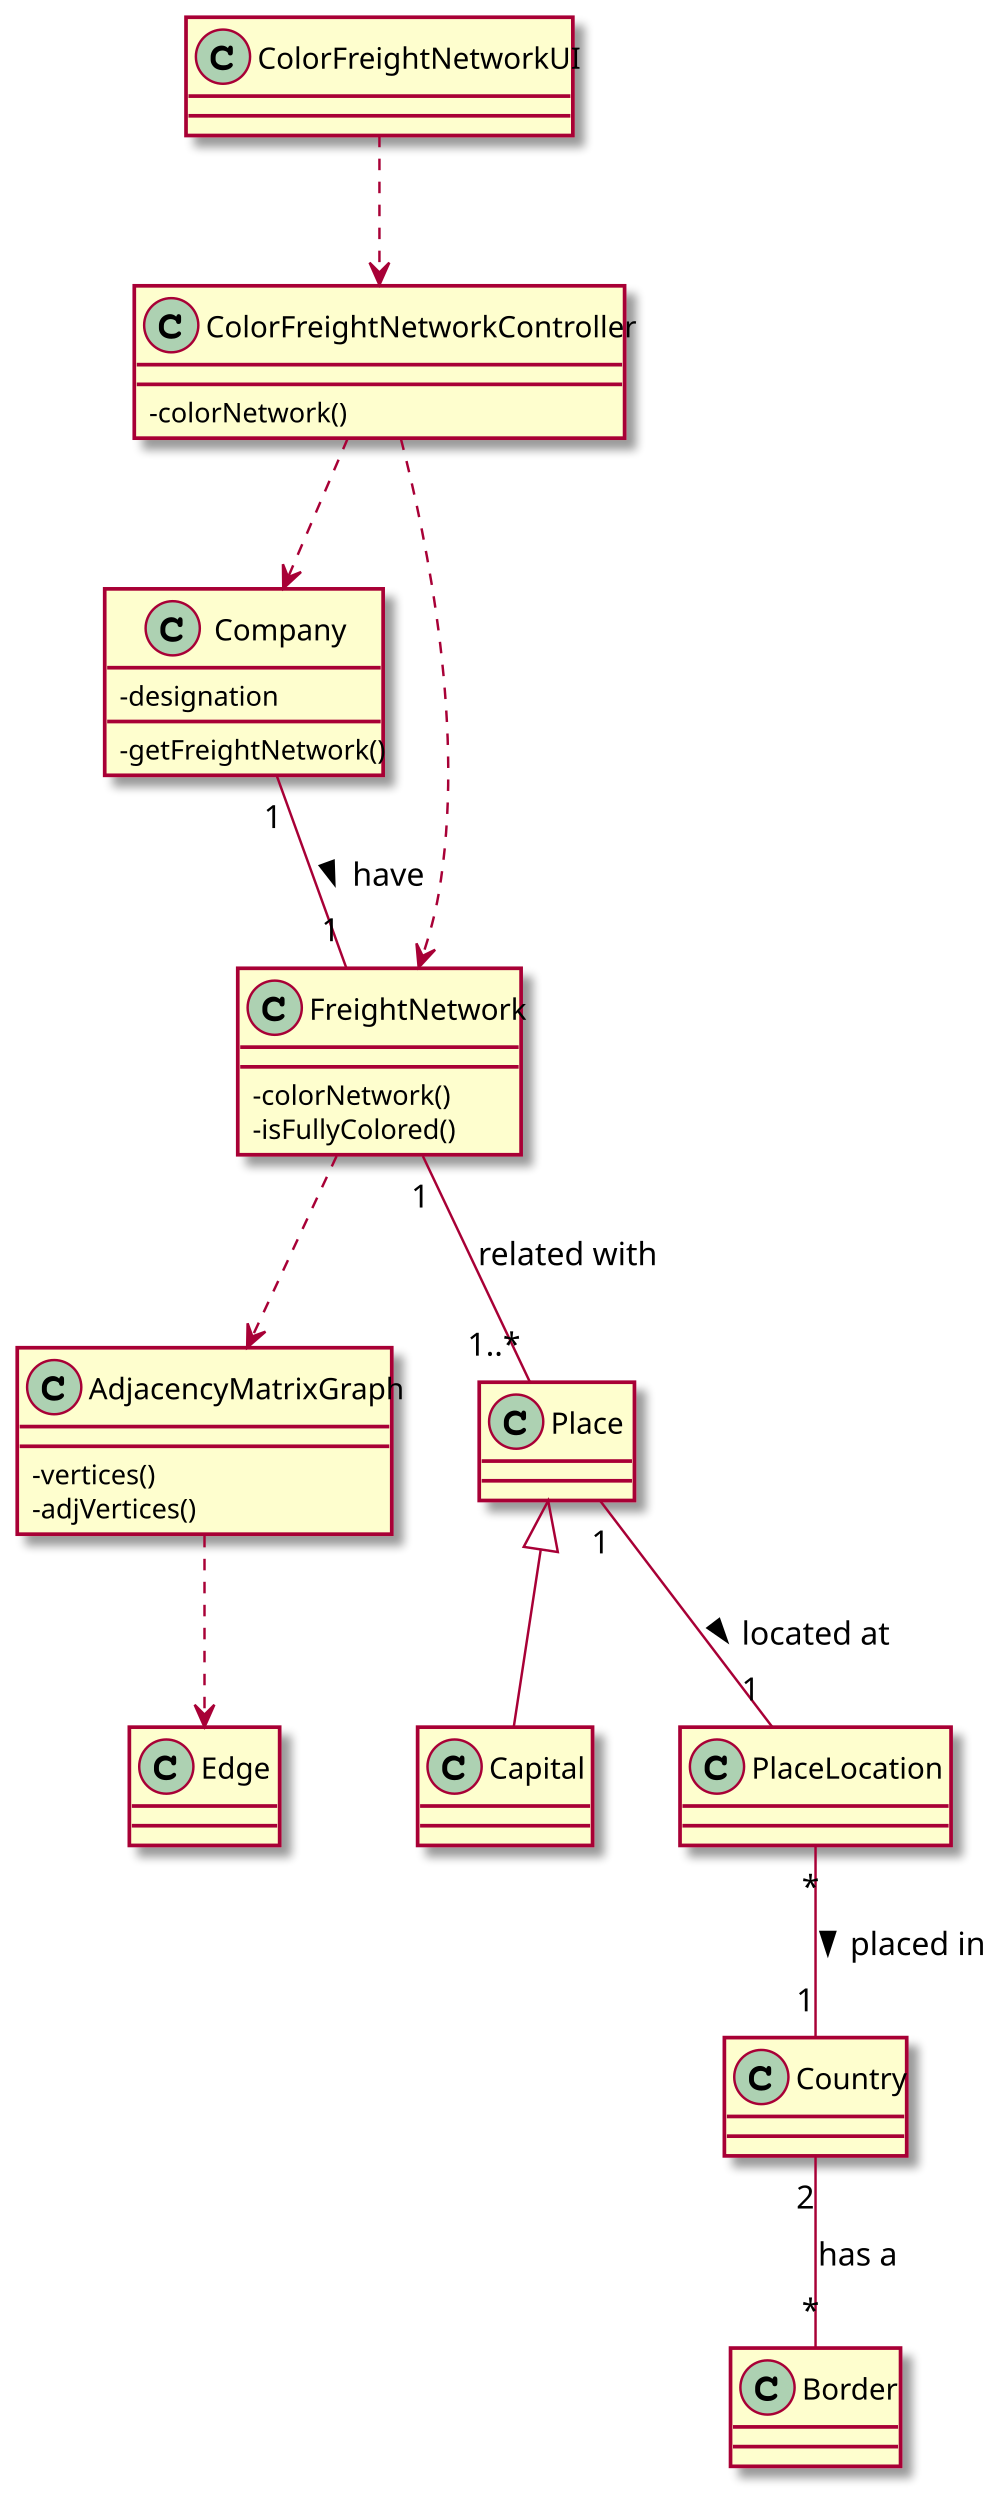
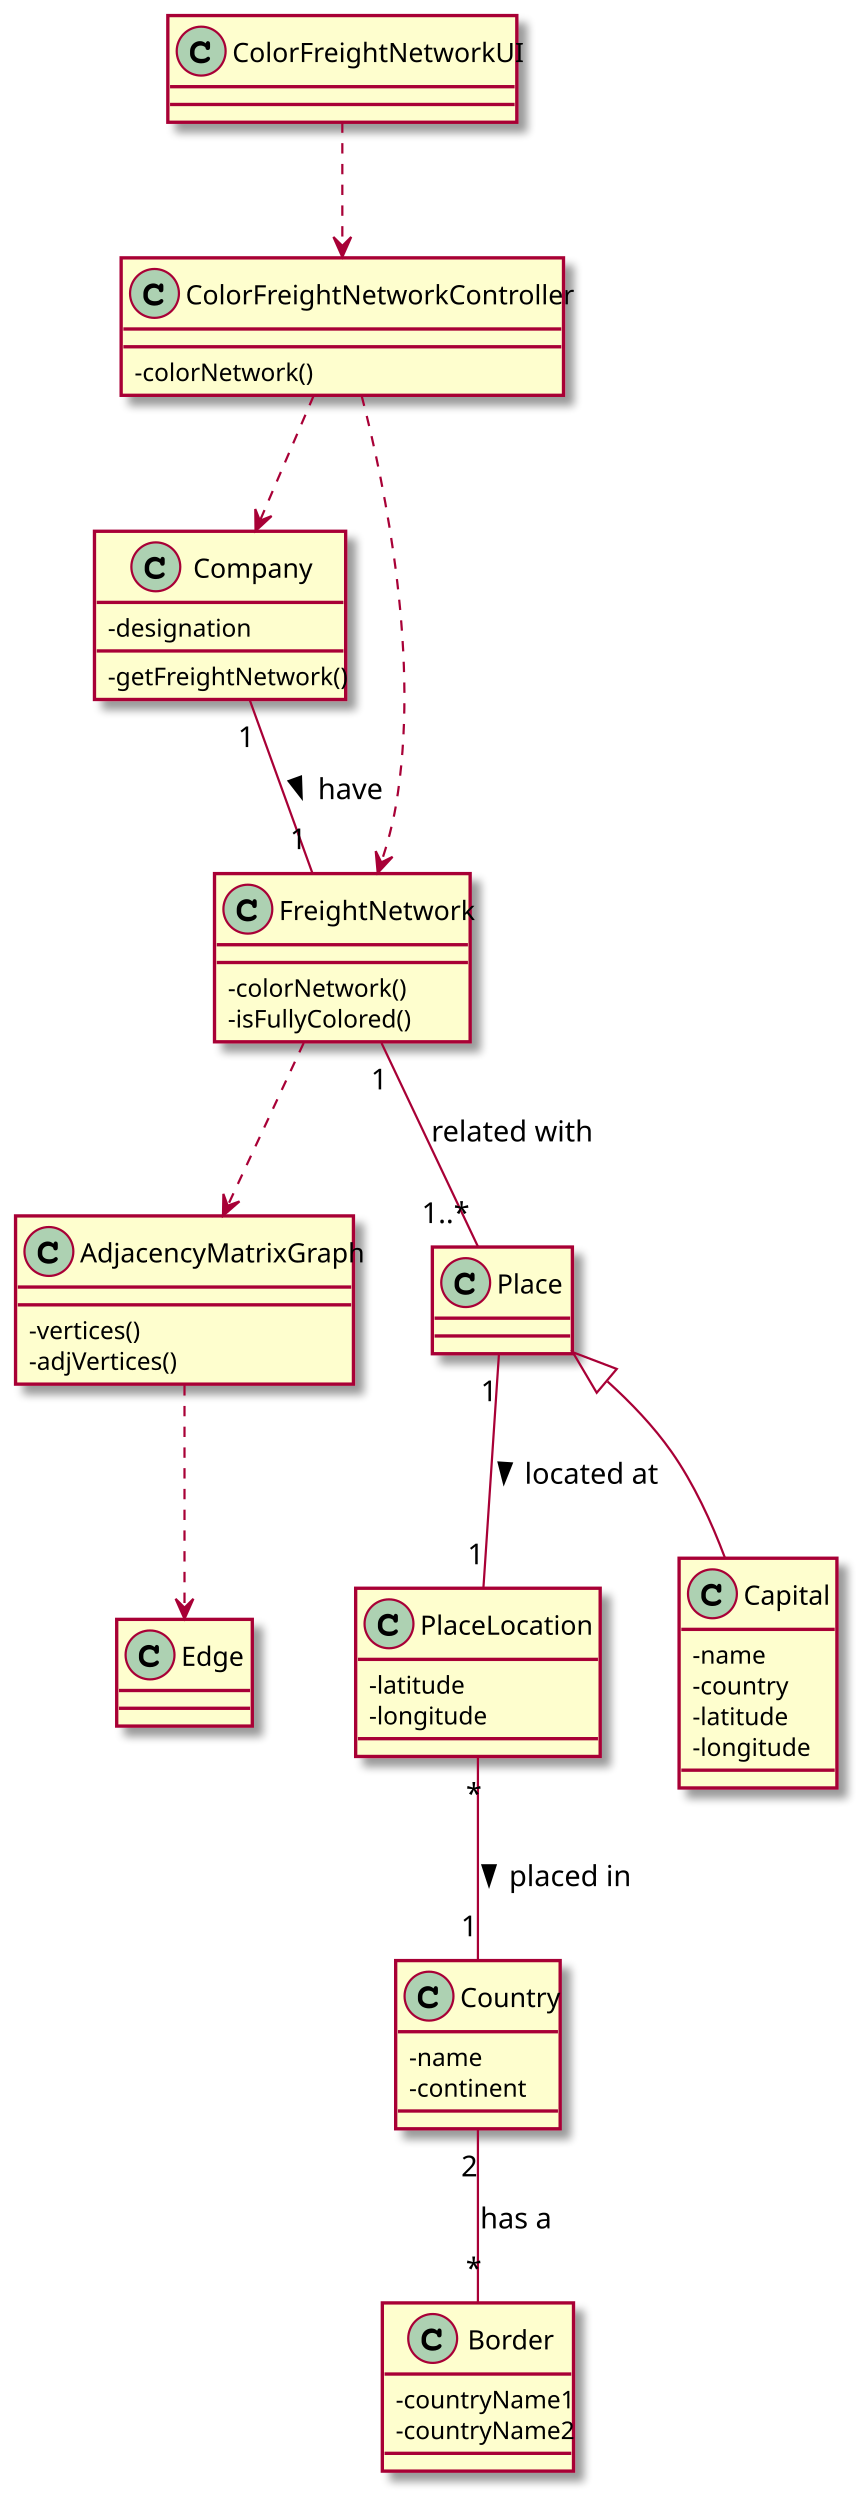
- <svg xmlns="http://www.w3.org/2000/svg" contentScriptType="application/ecmascript" contentStyleType="text/css" height="1522.5px" preserveAspectRatio="none" style="width:607px;height:1522px;" version="1.1" viewBox="0 0 607 1522" width="607.5px" zoomAndPan="magnify">
+ <svg xmlns="http://www.w3.org/2000/svg" contentScriptType="application/ecmascript" contentStyleType="text/css" height="1687.5px" preserveAspectRatio="none" style="width:585px;height:1687px;" version="1.1" viewBox="0 0 585 1687" width="585px" zoomAndPan="magnify">
  <defs>
-     <filter height="300%" id="f12k3vauc538dp" width="300%" x="-1" y="-1">
+     <filter height="300%" id="frqfeyhkx83fz" width="300%" x="-1" y="-1">
      <feGaussianBlur result="blurOut" stdDeviation="3.0" />
      <feColorMatrix in="blurOut" result="blurOut2" type="matrix" values="0 0 0 0 0 0 0 0 0 0 0 0 0 0 0 0 0 0 .4 0" />
      <feOffset dx="6.0" dy="6.0" in="blurOut2" result="blurOut3" />
      <feBlend in="SourceGraphic" in2="blurOut3" mode="normal" />
    </filter>
  </defs>
  <g>
-     <rect codeLine="7" fill="#FEFECE" filter="url(#f12k3vauc538dp)" height="72" id="ColorFreightNetworkUI" style="stroke:#A80036;stroke-width:2.25;" width="235.5" x="113.25" y="10.5" />
+     <rect codeLine="7" fill="#FEFECE" filter="url(#frqfeyhkx83fz)" height="72" id="ColorFreightNetworkUI" style="stroke:#A80036;stroke-width:2.25;" width="235.5" x="113.25" y="10.5" />
    <ellipse cx="135.75" cy="34.5" fill="#ADD1B2" rx="16.5" ry="16.5" style="stroke:#A80036;stroke-width:1.5;" />
    <path d="M138.75,29.25 Q139.055,28.5 139.406,28.125 Q139.758,27.75 140.156,27.75 Q140.859,27.75 141.305,28.172 Q141.75,28.594 141.75,29.578 L141.75,31.922 Q141.75,32.906 141.328,33.328 Q140.906,33.75 140.25,33.75 Q139.664,33.75 139.289,33.492 Q138.914,33.234 138.75,32.555 Q138.68,32.086 138.422,31.828 Q137.953,31.336 137.109,31.055 Q136.266,30.75 135.422,30.75 Q134.367,30.75 133.477,31.172 Q132.609,31.594 131.93,32.531 Q131.25,33.469 131.25,34.758 L131.25,36.141 Q131.25,37.688 132.516,38.719 Q133.781,39.75 136.031,39.75 Q137.367,39.75 138.305,39.445 Q138.844,39.281 139.453,38.742 Q139.852,38.438 140.062,38.344 Q140.273,38.25 140.531,38.25 Q141.023,38.25 141.375,38.648 Q141.75,39.023 141.75,39.562 Q141.75,40.078 141.234,40.688 Q140.484,41.578 139.289,42.07 Q137.719,42.75 135.797,42.75 Q133.547,42.75 131.742,41.859 Q130.289,41.156 129.258,39.633 Q128.25,38.109 128.25,36.305 L128.25,34.664 Q128.25,32.789 129.141,31.148 Q130.055,29.508 131.625,28.641 Q133.219,27.75 135,27.75 Q136.078,27.75 137.016,28.125 Q137.953,28.5 138.75,29.25 Z " fill="#000000" />
    <text fill="#000000" font-family="sans-serif" font-size="18" lengthAdjust="spacing" textLength="187.5" x="156.75" y="41.865">ColorFreightNetworkUI</text>
    <line style="stroke:#A80036;stroke-width:2.25;" x1="114.75" x2="347.25" y1="58.5" y2="58.5" />
    <line style="stroke:#A80036;stroke-width:2.25;" x1="114.75" x2="347.25" y1="70.5" y2="70.5" />
-     <rect codeLine="9" fill="#FEFECE" filter="url(#f12k3vauc538dp)" height="92.754" id="ColorFreightNetworkController" style="stroke:#A80036;stroke-width:2.25;" width="298.5" x="81.75" y="174" />
+     <rect codeLine="9" fill="#FEFECE" filter="url(#frqfeyhkx83fz)" height="92.754" id="ColorFreightNetworkController" style="stroke:#A80036;stroke-width:2.25;" width="298.5" x="81.75" y="174" />
    <ellipse cx="104.25" cy="198" fill="#ADD1B2" rx="16.5" ry="16.5" style="stroke:#A80036;stroke-width:1.5;" />
    <path d="M107.25,192.75 Q107.555,192 107.906,191.625 Q108.258,191.25 108.656,191.25 Q109.359,191.25 109.805,191.672 Q110.25,192.094 110.25,193.078 L110.25,195.422 Q110.25,196.406 109.828,196.828 Q109.406,197.25 108.75,197.25 Q108.164,197.25 107.789,196.992 Q107.414,196.734 107.25,196.055 Q107.18,195.586 106.922,195.328 Q106.453,194.836 105.609,194.555 Q104.766,194.25 103.922,194.25 Q102.867,194.25 101.977,194.672 Q101.109,195.094 100.43,196.031 Q99.75,196.969 99.75,198.258 L99.75,199.641 Q99.75,201.188 101.016,202.219 Q102.281,203.25 104.531,203.25 Q105.867,203.25 106.805,202.945 Q107.344,202.781 107.953,202.242 Q108.352,201.938 108.562,201.844 Q108.773,201.75 109.031,201.75 Q109.523,201.75 109.875,202.148 Q110.25,202.523 110.25,203.062 Q110.25,203.578 109.734,204.188 Q108.984,205.078 107.789,205.57 Q106.219,206.25 104.297,206.25 Q102.047,206.25 100.242,205.359 Q98.789,204.656 97.758,203.133 Q96.75,201.609 96.75,199.805 L96.75,198.164 Q96.75,196.289 97.641,194.648 Q98.555,193.008 100.125,192.141 Q101.719,191.25 103.5,191.25 Q104.578,191.25 105.516,191.625 Q106.453,192 107.25,192.75 Z " fill="#000000" />
    <text fill="#000000" font-family="sans-serif" font-size="18" lengthAdjust="spacing" textLength="250.5" x="125.25" y="205.365">ColorFreightNetworkController</text>
    <line style="stroke:#A80036;stroke-width:2.25;" x1="83.25" x2="378.75" y1="222" y2="222" />
    <line style="stroke:#A80036;stroke-width:2.25;" x1="83.25" x2="378.75" y1="234" y2="234" />
    <text fill="#000000" font-family="sans-serif" font-size="16.5" lengthAdjust="spacing" textLength="115.5" x="90.75" y="257.128">-colorNetwork()</text>
-     <rect codeLine="13" fill="#FEFECE" filter="url(#f12k3vauc538dp)" height="113.508" id="Company" style="stroke:#A80036;stroke-width:2.25;" width="169.5" x="63.75" y="358.5" />
+     <rect codeLine="13" fill="#FEFECE" filter="url(#frqfeyhkx83fz)" height="113.508" id="Company" style="stroke:#A80036;stroke-width:2.25;" width="169.5" x="63.75" y="358.5" />
    <ellipse cx="105.15" cy="382.5" fill="#ADD1B2" rx="16.5" ry="16.5" style="stroke:#A80036;stroke-width:1.5;" />
    <path d="M108.15,377.25 Q108.455,376.5 108.806,376.125 Q109.158,375.75 109.556,375.75 Q110.259,375.75 110.705,376.172 Q111.15,376.594 111.15,377.578 L111.15,379.922 Q111.15,380.906 110.728,381.328 Q110.306,381.75 109.65,381.75 Q109.064,381.75 108.689,381.492 Q108.314,381.234 108.15,380.555 Q108.08,380.086 107.822,379.828 Q107.353,379.336 106.509,379.055 Q105.666,378.75 104.822,378.75 Q103.767,378.75 102.877,379.172 Q102.009,379.594 101.33,380.531 Q100.65,381.469 100.65,382.758 L100.65,384.141 Q100.65,385.688 101.916,386.719 Q103.181,387.75 105.431,387.75 Q106.767,387.75 107.705,387.445 Q108.244,387.281 108.853,386.742 Q109.252,386.438 109.463,386.344 Q109.673,386.25 109.931,386.25 Q110.423,386.25 110.775,386.648 Q111.15,387.023 111.15,387.562 Q111.15,388.078 110.634,388.688 Q109.884,389.578 108.689,390.07 Q107.119,390.75 105.197,390.75 Q102.947,390.75 101.142,389.859 Q99.689,389.156 98.658,387.633 Q97.65,386.109 97.65,384.305 L97.65,382.664 Q97.65,380.789 98.541,379.148 Q99.455,377.508 101.025,376.641 Q102.619,375.75 104.4,375.75 Q105.478,375.75 106.416,376.125 Q107.353,376.5 108.15,377.25 Z " fill="#000000" />
    <text fill="#000000" font-family="sans-serif" font-size="18" lengthAdjust="spacing" textLength="79.5" x="130.35" y="389.865">Company</text>
    <line style="stroke:#A80036;stroke-width:2.25;" x1="65.25" x2="231.75" y1="406.5" y2="406.5" />
    <text fill="#000000" font-family="sans-serif" font-size="16.5" lengthAdjust="spacing" textLength="88.5" x="72.75" y="429.628">-designation</text>
    <line style="stroke:#A80036;stroke-width:2.25;" x1="65.25" x2="231.75" y1="439.254" y2="439.254" />
    <text fill="#000000" font-family="sans-serif" font-size="16.5" lengthAdjust="spacing" textLength="151.5" x="72.75" y="462.382">-getFreightNetwork()</text>
-     <rect codeLine="18" fill="#FEFECE" filter="url(#f12k3vauc538dp)" height="113.508" id="FreightNetwork" style="stroke:#A80036;stroke-width:2.25;" width="172.5" x="144.75" y="589.5" />
+     <rect codeLine="18" fill="#FEFECE" filter="url(#frqfeyhkx83fz)" height="113.508" id="FreightNetwork" style="stroke:#A80036;stroke-width:2.25;" width="172.5" x="144.75" y="589.5" />
    <ellipse cx="167.25" cy="613.5" fill="#ADD1B2" rx="16.5" ry="16.5" style="stroke:#A80036;stroke-width:1.5;" />
    <path d="M170.25,608.25 Q170.555,607.5 170.906,607.125 Q171.258,606.75 171.656,606.75 Q172.359,606.75 172.805,607.172 Q173.25,607.594 173.25,608.578 L173.25,610.922 Q173.25,611.906 172.828,612.328 Q172.406,612.75 171.75,612.75 Q171.164,612.75 170.789,612.492 Q170.414,612.234 170.25,611.555 Q170.18,611.086 169.922,610.828 Q169.453,610.336 168.609,610.055 Q167.766,609.75 166.922,609.75 Q165.867,609.75 164.977,610.172 Q164.109,610.594 163.43,611.531 Q162.75,612.469 162.75,613.758 L162.75,615.141 Q162.75,616.688 164.016,617.719 Q165.281,618.75 167.531,618.75 Q168.867,618.75 169.805,618.445 Q170.344,618.281 170.953,617.742 Q171.352,617.438 171.562,617.344 Q171.773,617.25 172.031,617.25 Q172.523,617.25 172.875,617.648 Q173.25,618.023 173.25,618.562 Q173.25,619.078 172.734,619.688 Q171.984,620.578 170.789,621.07 Q169.219,621.75 167.297,621.75 Q165.047,621.75 163.242,620.859 Q161.789,620.156 160.758,618.633 Q159.75,617.109 159.75,615.305 L159.75,613.664 Q159.75,611.789 160.641,610.148 Q161.555,608.508 163.125,607.641 Q164.719,606.75 166.5,606.75 Q167.578,606.75 168.516,607.125 Q169.453,607.5 170.25,608.25 Z " fill="#000000" />
    <text fill="#000000" font-family="sans-serif" font-size="18" lengthAdjust="spacing" textLength="124.5" x="188.25" y="620.865">FreightNetwork</text>
    <line style="stroke:#A80036;stroke-width:2.25;" x1="146.25" x2="315.75" y1="637.5" y2="637.5" />
    <line style="stroke:#A80036;stroke-width:2.25;" x1="146.25" x2="315.75" y1="649.5" y2="649.5" />
    <text fill="#000000" font-family="sans-serif" font-size="16.5" lengthAdjust="spacing" textLength="115.5" x="153.75" y="672.628">-colorNetwork()</text>
    <text fill="#000000" font-family="sans-serif" font-size="16.5" lengthAdjust="spacing" textLength="118.5" x="153.75" y="693.382">-isFullyColored()</text>
-     <rect codeLine="23" fill="#FEFECE" filter="url(#f12k3vauc538dp)" height="113.508" id="AdjacencyMatrixGraph" style="stroke:#A80036;stroke-width:2.25;" width="228" x="10.5" y="820.5" />
+     <rect codeLine="23" fill="#FEFECE" filter="url(#frqfeyhkx83fz)" height="113.508" id="AdjacencyMatrixGraph" style="stroke:#A80036;stroke-width:2.25;" width="228" x="10.5" y="820.5" />
    <ellipse cx="33" cy="844.5" fill="#ADD1B2" rx="16.5" ry="16.5" style="stroke:#A80036;stroke-width:1.5;" />
    <path d="M36,839.25 Q36.305,838.5 36.656,838.125 Q37.008,837.75 37.406,837.75 Q38.109,837.75 38.555,838.172 Q39,838.594 39,839.578 L39,841.922 Q39,842.906 38.578,843.328 Q38.156,843.75 37.5,843.75 Q36.914,843.75 36.539,843.492 Q36.164,843.234 36,842.555 Q35.93,842.086 35.672,841.828 Q35.203,841.336 34.359,841.055 Q33.516,840.75 32.672,840.75 Q31.617,840.75 30.727,841.172 Q29.859,841.594 29.18,842.531 Q28.5,843.469 28.5,844.758 L28.5,846.141 Q28.5,847.688 29.766,848.719 Q31.031,849.75 33.281,849.75 Q34.617,849.75 35.555,849.445 Q36.094,849.281 36.703,848.742 Q37.102,848.438 37.312,848.344 Q37.523,848.25 37.781,848.25 Q38.273,848.25 38.625,848.648 Q39,849.023 39,849.562 Q39,850.078 38.484,850.688 Q37.734,851.578 36.539,852.07 Q34.969,852.75 33.047,852.75 Q30.797,852.75 28.992,851.859 Q27.539,851.156 26.508,849.633 Q25.5,848.109 25.5,846.305 L25.5,844.664 Q25.5,842.789 26.391,841.148 Q27.305,839.508 28.875,838.641 Q30.469,837.75 32.25,837.75 Q33.328,837.75 34.266,838.125 Q35.203,838.5 36,839.25 Z " fill="#000000" />
    <text fill="#000000" font-family="sans-serif" font-size="18" lengthAdjust="spacing" textLength="180" x="54" y="851.865">AdjacencyMatrixGraph</text>
    <line style="stroke:#A80036;stroke-width:2.25;" x1="12" x2="237" y1="868.5" y2="868.5" />
    <line style="stroke:#A80036;stroke-width:2.25;" x1="12" x2="237" y1="880.5" y2="880.5" />
    <text fill="#000000" font-family="sans-serif" font-size="16.5" lengthAdjust="spacing" textLength="76.5" x="19.5" y="903.628">-vertices()</text>
    <text fill="#000000" font-family="sans-serif" font-size="16.5" lengthAdjust="spacing" textLength="100.5" x="19.5" y="924.382">-adjVertices()</text>
-     <rect fill="#FEFECE" filter="url(#f12k3vauc538dp)" height="72" id="Place" style="stroke:#A80036;stroke-width:2.25;" width="94.5" x="291.75" y="841.5" />
+     <rect codeLine="32" fill="#FEFECE" filter="url(#frqfeyhkx83fz)" height="113.508" id="Country" style="stroke:#A80036;stroke-width:2.25;" width="111" x="267" y="1323" />
+     <ellipse cx="289.5" cy="1347" fill="#ADD1B2" rx="16.5" ry="16.5" style="stroke:#A80036;stroke-width:1.5;" />
+     <path d="M292.5,1341.75 Q292.805,1341 293.156,1340.625 Q293.508,1340.25 293.906,1340.25 Q294.609,1340.25 295.055,1340.672 Q295.5,1341.094 295.5,1342.078 L295.5,1344.422 Q295.5,1345.406 295.078,1345.828 Q294.656,1346.25 294,1346.25 Q293.414,1346.25 293.039,1345.992 Q292.664,1345.734 292.5,1345.055 Q292.43,1344.586 292.172,1344.328 Q291.703,1343.836 290.859,1343.555 Q290.016,1343.25 289.172,1343.25 Q288.117,1343.25 287.227,1343.672 Q286.359,1344.094 285.68,1345.031 Q285,1345.969 285,1347.258 L285,1348.641 Q285,1350.188 286.266,1351.219 Q287.531,1352.25 289.781,1352.25 Q291.117,1352.25 292.055,1351.945 Q292.594,1351.781 293.203,1351.242 Q293.602,1350.938 293.812,1350.844 Q294.023,1350.75 294.281,1350.75 Q294.773,1350.75 295.125,1351.148 Q295.5,1351.523 295.5,1352.062 Q295.5,1352.578 294.984,1353.188 Q294.234,1354.078 293.039,1354.57 Q291.469,1355.25 289.547,1355.25 Q287.297,1355.25 285.492,1354.359 Q284.039,1353.656 283.008,1352.133 Q282,1350.609 282,1348.805 L282,1347.164 Q282,1345.289 282.891,1343.648 Q283.805,1342.008 285.375,1341.141 Q286.969,1340.25 288.75,1340.25 Q289.828,1340.25 290.766,1340.625 Q291.703,1341 292.5,1341.75 Z " fill="#000000" />
+     <text fill="#000000" font-family="sans-serif" font-size="18" lengthAdjust="spacing" textLength="63" x="310.5" y="1354.365">Country</text>
+     <line style="stroke:#A80036;stroke-width:2.25;" x1="268.5" x2="376.5" y1="1371" y2="1371" />
+     <text fill="#000000" font-family="sans-serif" font-size="16.5" lengthAdjust="spacing" textLength="45" x="276" y="1394.128">-name</text>
+     <text fill="#000000" font-family="sans-serif" font-size="16.5" lengthAdjust="spacing" textLength="72" x="276" y="1414.882">-continent</text>
+     <line style="stroke:#A80036;stroke-width:2.25;" x1="268.5" x2="376.5" y1="1424.508" y2="1424.508" />
+     <rect codeLine="37" fill="#FEFECE" filter="url(#frqfeyhkx83fz)" height="113.508" id="PlaceLocation" style="stroke:#A80036;stroke-width:2.25;" width="165" x="240" y="1071.75" />
+     <ellipse cx="262.5" cy="1095.75" fill="#ADD1B2" rx="16.5" ry="16.5" style="stroke:#A80036;stroke-width:1.5;" />
+     <path d="M265.5,1090.5 Q265.805,1089.75 266.156,1089.375 Q266.508,1089 266.906,1089 Q267.609,1089 268.055,1089.422 Q268.5,1089.844 268.5,1090.828 L268.5,1093.172 Q268.5,1094.156 268.078,1094.578 Q267.656,1095 267,1095 Q266.414,1095 266.039,1094.742 Q265.664,1094.484 265.5,1093.805 Q265.43,1093.336 265.172,1093.078 Q264.703,1092.586 263.859,1092.305 Q263.016,1092 262.172,1092 Q261.117,1092 260.227,1092.422 Q259.359,1092.844 258.68,1093.781 Q258,1094.719 258,1096.008 L258,1097.391 Q258,1098.938 259.266,1099.969 Q260.531,1101 262.781,1101 Q264.117,1101 265.055,1100.695 Q265.594,1100.531 266.203,1099.992 Q266.602,1099.688 266.812,1099.594 Q267.023,1099.5 267.281,1099.5 Q267.773,1099.5 268.125,1099.898 Q268.5,1100.273 268.5,1100.812 Q268.5,1101.328 267.984,1101.938 Q267.234,1102.828 266.039,1103.32 Q264.469,1104 262.547,1104 Q260.297,1104 258.492,1103.109 Q257.039,1102.406 256.008,1100.883 Q255,1099.359 255,1097.555 L255,1095.914 Q255,1094.039 255.891,1092.398 Q256.805,1090.758 258.375,1089.891 Q259.969,1089 261.75,1089 Q262.828,1089 263.766,1089.375 Q264.703,1089.75 265.5,1090.5 Z " fill="#000000" />
+     <text fill="#000000" font-family="sans-serif" font-size="18" lengthAdjust="spacing" textLength="117" x="283.5" y="1103.115">PlaceLocation</text>
+     <line style="stroke:#A80036;stroke-width:2.25;" x1="241.5" x2="403.5" y1="1119.75" y2="1119.75" />
+     <text fill="#000000" font-family="sans-serif" font-size="16.5" lengthAdjust="spacing" textLength="57" x="249" y="1142.878">-latitude</text>
+     <text fill="#000000" font-family="sans-serif" font-size="16.5" lengthAdjust="spacing" textLength="70.5" x="249" y="1163.632">-longitude</text>
+     <line style="stroke:#A80036;stroke-width:2.25;" x1="241.5" x2="403.5" y1="1173.258" y2="1173.258" />
+     <rect codeLine="42" fill="#FEFECE" filter="url(#frqfeyhkx83fz)" height="155.016" id="Capital" style="stroke:#A80036;stroke-width:2.25;" width="106.5" x="458.25" y="1051.5" />
+     <ellipse cx="480.75" cy="1075.5" fill="#ADD1B2" rx="16.5" ry="16.5" style="stroke:#A80036;stroke-width:1.5;" />
+     <path d="M483.75,1070.25 Q484.055,1069.5 484.406,1069.125 Q484.758,1068.75 485.156,1068.75 Q485.859,1068.75 486.305,1069.172 Q486.75,1069.594 486.75,1070.578 L486.75,1072.922 Q486.75,1073.906 486.328,1074.328 Q485.906,1074.75 485.25,1074.75 Q484.664,1074.75 484.289,1074.492 Q483.914,1074.234 483.75,1073.555 Q483.68,1073.086 483.422,1072.828 Q482.953,1072.336 482.109,1072.055 Q481.266,1071.75 480.422,1071.75 Q479.367,1071.75 478.477,1072.172 Q477.609,1072.594 476.93,1073.531 Q476.25,1074.469 476.25,1075.758 L476.25,1077.141 Q476.25,1078.688 477.516,1079.719 Q478.781,1080.75 481.031,1080.75 Q482.367,1080.75 483.305,1080.445 Q483.844,1080.281 484.453,1079.742 Q484.852,1079.438 485.062,1079.344 Q485.273,1079.25 485.531,1079.25 Q486.023,1079.25 486.375,1079.648 Q486.75,1080.023 486.75,1080.562 Q486.75,1081.078 486.234,1081.688 Q485.484,1082.578 484.289,1083.07 Q482.719,1083.75 480.797,1083.75 Q478.547,1083.75 476.742,1082.859 Q475.289,1082.156 474.258,1080.633 Q473.25,1079.109 473.25,1077.305 L473.25,1075.664 Q473.25,1073.789 474.141,1072.148 Q475.055,1070.508 476.625,1069.641 Q478.219,1068.75 480,1068.75 Q481.078,1068.75 482.016,1069.125 Q482.953,1069.5 483.75,1070.25 Z " fill="#000000" />
+     <text fill="#000000" font-family="sans-serif" font-size="18" lengthAdjust="spacing" textLength="58.5" x="501.75" y="1082.865">Capital</text>
+     <line style="stroke:#A80036;stroke-width:2.25;" x1="459.75" x2="563.25" y1="1099.5" y2="1099.5" />
+     <text fill="#000000" font-family="sans-serif" font-size="16.5" lengthAdjust="spacing" textLength="45" x="467.25" y="1122.628">-name</text>
+     <text fill="#000000" font-family="sans-serif" font-size="16.5" lengthAdjust="spacing" textLength="61.5" x="467.25" y="1143.382">-country</text>
+     <text fill="#000000" font-family="sans-serif" font-size="16.5" lengthAdjust="spacing" textLength="57" x="467.25" y="1164.136">-latitude</text>
+     <text fill="#000000" font-family="sans-serif" font-size="16.5" lengthAdjust="spacing" textLength="70.5" x="467.25" y="1184.89">-longitude</text>
+     <line style="stroke:#A80036;stroke-width:2.25;" x1="459.75" x2="563.25" y1="1194.516" y2="1194.516" />
+     <rect codeLine="49" fill="#FEFECE" filter="url(#frqfeyhkx83fz)" height="72" id="Place" style="stroke:#A80036;stroke-width:2.25;" width="94.5" x="291.75" y="841.5" />
    <ellipse cx="314.25" cy="865.5" fill="#ADD1B2" rx="16.5" ry="16.5" style="stroke:#A80036;stroke-width:1.5;" />
    <path d="M317.25,860.25 Q317.555,859.5 317.906,859.125 Q318.258,858.75 318.656,858.75 Q319.359,858.75 319.805,859.172 Q320.25,859.594 320.25,860.578 L320.25,862.922 Q320.25,863.906 319.828,864.328 Q319.406,864.75 318.75,864.75 Q318.164,864.75 317.789,864.492 Q317.414,864.234 317.25,863.555 Q317.18,863.086 316.922,862.828 Q316.453,862.336 315.609,862.055 Q314.766,861.75 313.922,861.75 Q312.867,861.75 311.977,862.172 Q311.109,862.594 310.43,863.531 Q309.75,864.469 309.75,865.758 L309.75,867.141 Q309.75,868.688 311.016,869.719 Q312.281,870.75 314.531,870.75 Q315.867,870.75 316.805,870.445 Q317.344,870.281 317.953,869.742 Q318.352,869.438 318.562,869.344 Q318.773,869.25 319.031,869.25 Q319.523,869.25 319.875,869.648 Q320.25,870.023 320.25,870.562 Q320.25,871.078 319.734,871.688 Q318.984,872.578 317.789,873.07 Q316.219,873.75 314.297,873.75 Q312.047,873.75 310.242,872.859 Q308.789,872.156 307.758,870.633 Q306.75,869.109 306.75,867.305 L306.75,865.664 Q306.75,863.789 307.641,862.148 Q308.555,860.508 310.125,859.641 Q311.719,858.75 313.5,858.75 Q314.578,858.75 315.516,859.125 Q316.453,859.5 317.25,860.25 Z " fill="#000000" />
    <text fill="#000000" font-family="sans-serif" font-size="18" lengthAdjust="spacing" textLength="46.5" x="335.25" y="872.865">Place</text>
    <line style="stroke:#A80036;stroke-width:2.25;" x1="293.25" x2="384.75" y1="889.5" y2="889.5" />
    <line style="stroke:#A80036;stroke-width:2.25;" x1="293.25" x2="384.75" y1="901.5" y2="901.5" />
-     <rect fill="#FEFECE" filter="url(#f12k3vauc538dp)" height="72" id="Capital" style="stroke:#A80036;stroke-width:2.25;" width="106.5" x="254.25" y="1051.5" />
-     <ellipse cx="276.75" cy="1075.5" fill="#ADD1B2" rx="16.5" ry="16.5" style="stroke:#A80036;stroke-width:1.5;" />
-     <path d="M279.75,1070.25 Q280.055,1069.5 280.406,1069.125 Q280.758,1068.75 281.156,1068.75 Q281.859,1068.75 282.305,1069.172 Q282.75,1069.594 282.75,1070.578 L282.75,1072.922 Q282.75,1073.906 282.328,1074.328 Q281.906,1074.75 281.25,1074.75 Q280.664,1074.75 280.289,1074.492 Q279.914,1074.234 279.75,1073.555 Q279.68,1073.086 279.422,1072.828 Q278.953,1072.336 278.109,1072.055 Q277.266,1071.75 276.422,1071.75 Q275.367,1071.75 274.477,1072.172 Q273.609,1072.594 272.93,1073.531 Q272.25,1074.469 272.25,1075.758 L272.25,1077.141 Q272.25,1078.688 273.516,1079.719 Q274.781,1080.75 277.031,1080.75 Q278.367,1080.75 279.305,1080.445 Q279.844,1080.281 280.453,1079.742 Q280.852,1079.438 281.062,1079.344 Q281.273,1079.25 281.531,1079.25 Q282.023,1079.25 282.375,1079.648 Q282.75,1080.023 282.75,1080.562 Q282.75,1081.078 282.234,1081.688 Q281.484,1082.578 280.289,1083.07 Q278.719,1083.75 276.797,1083.75 Q274.547,1083.75 272.742,1082.859 Q271.289,1082.156 270.258,1080.633 Q269.25,1079.109 269.25,1077.305 L269.25,1075.664 Q269.25,1073.789 270.141,1072.148 Q271.055,1070.508 272.625,1069.641 Q274.219,1068.75 276,1068.75 Q277.078,1068.75 278.016,1069.125 Q278.953,1069.5 279.75,1070.25 Z " fill="#000000" />
-     <text fill="#000000" font-family="sans-serif" font-size="18" lengthAdjust="spacing" textLength="58.5" x="297.75" y="1082.865">Capital</text>
-     <line style="stroke:#A80036;stroke-width:2.25;" x1="255.75" x2="359.25" y1="1099.5" y2="1099.5" />
-     <line style="stroke:#A80036;stroke-width:2.25;" x1="255.75" x2="359.25" y1="1111.5" y2="1111.5" />
-     <rect fill="#FEFECE" filter="url(#f12k3vauc538dp)" height="72" id="PlaceLocation" style="stroke:#A80036;stroke-width:2.25;" width="165" x="414" y="1051.5" />
-     <ellipse cx="436.5" cy="1075.5" fill="#ADD1B2" rx="16.5" ry="16.5" style="stroke:#A80036;stroke-width:1.5;" />
-     <path d="M439.5,1070.25 Q439.805,1069.5 440.156,1069.125 Q440.508,1068.75 440.906,1068.75 Q441.609,1068.75 442.055,1069.172 Q442.5,1069.594 442.5,1070.578 L442.5,1072.922 Q442.5,1073.906 442.078,1074.328 Q441.656,1074.75 441,1074.75 Q440.414,1074.75 440.039,1074.492 Q439.664,1074.234 439.5,1073.555 Q439.43,1073.086 439.172,1072.828 Q438.703,1072.336 437.859,1072.055 Q437.016,1071.75 436.172,1071.75 Q435.117,1071.75 434.227,1072.172 Q433.359,1072.594 432.68,1073.531 Q432,1074.469 432,1075.758 L432,1077.141 Q432,1078.688 433.266,1079.719 Q434.531,1080.75 436.781,1080.75 Q438.117,1080.75 439.055,1080.445 Q439.594,1080.281 440.203,1079.742 Q440.602,1079.438 440.812,1079.344 Q441.023,1079.25 441.281,1079.25 Q441.773,1079.25 442.125,1079.648 Q442.5,1080.023 442.5,1080.562 Q442.5,1081.078 441.984,1081.688 Q441.234,1082.578 440.039,1083.07 Q438.469,1083.75 436.547,1083.75 Q434.297,1083.75 432.492,1082.859 Q431.039,1082.156 430.008,1080.633 Q429,1079.109 429,1077.305 L429,1075.664 Q429,1073.789 429.891,1072.148 Q430.805,1070.508 432.375,1069.641 Q433.969,1068.75 435.75,1068.75 Q436.828,1068.75 437.766,1069.125 Q438.703,1069.5 439.5,1070.25 Z " fill="#000000" />
-     <text fill="#000000" font-family="sans-serif" font-size="18" lengthAdjust="spacing" textLength="117" x="457.5" y="1082.865">PlaceLocation</text>
-     <line style="stroke:#A80036;stroke-width:2.25;" x1="415.5" x2="577.5" y1="1099.5" y2="1099.5" />
-     <line style="stroke:#A80036;stroke-width:2.25;" x1="415.5" x2="577.5" y1="1111.5" y2="1111.5" />
-     <rect fill="#FEFECE" filter="url(#f12k3vauc538dp)" height="72" id="Country" style="stroke:#A80036;stroke-width:2.25;" width="111" x="441" y="1240.5" />
-     <ellipse cx="463.5" cy="1264.5" fill="#ADD1B2" rx="16.5" ry="16.5" style="stroke:#A80036;stroke-width:1.5;" />
-     <path d="M466.5,1259.25 Q466.805,1258.5 467.156,1258.125 Q467.508,1257.75 467.906,1257.75 Q468.609,1257.75 469.055,1258.172 Q469.5,1258.594 469.5,1259.578 L469.5,1261.922 Q469.5,1262.906 469.078,1263.328 Q468.656,1263.75 468,1263.75 Q467.414,1263.75 467.039,1263.492 Q466.664,1263.234 466.5,1262.555 Q466.43,1262.086 466.172,1261.828 Q465.703,1261.336 464.859,1261.055 Q464.016,1260.75 463.172,1260.75 Q462.117,1260.75 461.227,1261.172 Q460.359,1261.594 459.68,1262.531 Q459,1263.469 459,1264.758 L459,1266.141 Q459,1267.688 460.266,1268.719 Q461.531,1269.75 463.781,1269.75 Q465.117,1269.75 466.055,1269.445 Q466.594,1269.281 467.203,1268.742 Q467.602,1268.438 467.812,1268.344 Q468.023,1268.25 468.281,1268.25 Q468.773,1268.25 469.125,1268.648 Q469.5,1269.023 469.5,1269.562 Q469.5,1270.078 468.984,1270.688 Q468.234,1271.578 467.039,1272.07 Q465.469,1272.75 463.547,1272.75 Q461.297,1272.75 459.492,1271.859 Q458.039,1271.156 457.008,1269.633 Q456,1268.109 456,1266.305 L456,1264.664 Q456,1262.789 456.891,1261.148 Q457.805,1259.508 459.375,1258.641 Q460.969,1257.75 462.75,1257.75 Q463.828,1257.75 464.766,1258.125 Q465.703,1258.5 466.5,1259.25 Z " fill="#000000" />
-     <text fill="#000000" font-family="sans-serif" font-size="18" lengthAdjust="spacing" textLength="63" x="484.5" y="1271.865">Country</text>
-     <line style="stroke:#A80036;stroke-width:2.25;" x1="442.5" x2="550.5" y1="1288.5" y2="1288.5" />
-     <line style="stroke:#A80036;stroke-width:2.25;" x1="442.5" x2="550.5" y1="1300.5" y2="1300.5" />
-     <rect fill="#FEFECE" filter="url(#f12k3vauc538dp)" height="72" id="Border" style="stroke:#A80036;stroke-width:2.25;" width="103.5" x="444.75" y="1429.5" />
-     <ellipse cx="467.25" cy="1453.5" fill="#ADD1B2" rx="16.5" ry="16.5" style="stroke:#A80036;stroke-width:1.5;" />
-     <path d="M470.25,1448.25 Q470.555,1447.5 470.906,1447.125 Q471.258,1446.75 471.656,1446.75 Q472.359,1446.75 472.805,1447.172 Q473.25,1447.594 473.25,1448.578 L473.25,1450.922 Q473.25,1451.906 472.828,1452.328 Q472.406,1452.75 471.75,1452.75 Q471.164,1452.75 470.789,1452.492 Q470.414,1452.234 470.25,1451.555 Q470.18,1451.086 469.922,1450.828 Q469.453,1450.336 468.609,1450.055 Q467.766,1449.75 466.922,1449.75 Q465.867,1449.75 464.977,1450.172 Q464.109,1450.594 463.43,1451.531 Q462.75,1452.469 462.75,1453.758 L462.75,1455.141 Q462.75,1456.688 464.016,1457.719 Q465.281,1458.75 467.531,1458.75 Q468.867,1458.75 469.805,1458.445 Q470.344,1458.281 470.953,1457.742 Q471.352,1457.438 471.562,1457.344 Q471.773,1457.25 472.031,1457.25 Q472.523,1457.25 472.875,1457.648 Q473.25,1458.023 473.25,1458.562 Q473.25,1459.078 472.734,1459.688 Q471.984,1460.578 470.789,1461.07 Q469.219,1461.75 467.297,1461.75 Q465.047,1461.75 463.242,1460.859 Q461.789,1460.156 460.758,1458.633 Q459.75,1457.109 459.75,1455.305 L459.75,1453.664 Q459.75,1451.789 460.641,1450.148 Q461.555,1448.508 463.125,1447.641 Q464.719,1446.75 466.5,1446.75 Q467.578,1446.75 468.516,1447.125 Q469.453,1447.5 470.25,1448.25 Z " fill="#000000" />
-     <text fill="#000000" font-family="sans-serif" font-size="18" lengthAdjust="spacing" textLength="55.5" x="488.25" y="1460.865">Border</text>
-     <line style="stroke:#A80036;stroke-width:2.25;" x1="446.25" x2="546.75" y1="1477.5" y2="1477.5" />
-     <line style="stroke:#A80036;stroke-width:2.25;" x1="446.25" x2="546.75" y1="1489.5" y2="1489.5" />
-     <rect fill="#FEFECE" filter="url(#f12k3vauc538dp)" height="72" id="Edge" style="stroke:#A80036;stroke-width:2.25;" width="91.5" x="78.75" y="1051.5" />
-     <ellipse cx="101.25" cy="1075.5" fill="#ADD1B2" rx="16.5" ry="16.5" style="stroke:#A80036;stroke-width:1.5;" />
-     <path d="M104.25,1070.25 Q104.555,1069.5 104.906,1069.125 Q105.258,1068.75 105.656,1068.75 Q106.359,1068.75 106.805,1069.172 Q107.25,1069.594 107.25,1070.578 L107.25,1072.922 Q107.25,1073.906 106.828,1074.328 Q106.406,1074.75 105.75,1074.75 Q105.164,1074.75 104.789,1074.492 Q104.414,1074.234 104.25,1073.555 Q104.18,1073.086 103.922,1072.828 Q103.453,1072.336 102.609,1072.055 Q101.766,1071.75 100.922,1071.75 Q99.867,1071.75 98.977,1072.172 Q98.109,1072.594 97.43,1073.531 Q96.75,1074.469 96.75,1075.758 L96.75,1077.141 Q96.75,1078.688 98.016,1079.719 Q99.281,1080.75 101.531,1080.75 Q102.867,1080.75 103.805,1080.445 Q104.344,1080.281 104.953,1079.742 Q105.352,1079.438 105.562,1079.344 Q105.773,1079.25 106.031,1079.25 Q106.523,1079.25 106.875,1079.648 Q107.25,1080.023 107.25,1080.562 Q107.25,1081.078 106.734,1081.688 Q105.984,1082.578 104.789,1083.07 Q103.219,1083.75 101.297,1083.75 Q99.047,1083.75 97.242,1082.859 Q95.789,1082.156 94.758,1080.633 Q93.75,1079.109 93.75,1077.305 L93.75,1075.664 Q93.75,1073.789 94.641,1072.148 Q95.555,1070.508 97.125,1069.641 Q98.719,1068.75 100.5,1068.75 Q101.578,1068.75 102.516,1069.125 Q103.453,1069.5 104.25,1070.25 Z " fill="#000000" />
-     <text fill="#000000" font-family="sans-serif" font-size="18" lengthAdjust="spacing" textLength="43.5" x="122.25" y="1082.865">Edge</text>
-     <line style="stroke:#A80036;stroke-width:2.25;" x1="80.25" x2="168.75" y1="1099.5" y2="1099.5" />
-     <line style="stroke:#A80036;stroke-width:2.25;" x1="80.25" x2="168.75" y1="1111.5" y2="1111.5" />
-     <path codeLine="31" d="M231,82.605 C231,106.515 231,138.765 231,165.9 " fill="none" id="ColorFreightNetworkUI-to-ColorFreightNetworkController" style="stroke:#A80036;stroke-width:1.5;stroke-dasharray:7.0,7.0;" />
+     <rect codeLine="53" fill="#FEFECE" filter="url(#frqfeyhkx83fz)" height="113.508" id="Border" style="stroke:#A80036;stroke-width:2.25;" width="129" x="258" y="1554" />
+     <ellipse cx="291.975" cy="1578" fill="#ADD1B2" rx="16.5" ry="16.5" style="stroke:#A80036;stroke-width:1.5;" />
+     <path d="M294.975,1572.75 Q295.28,1572 295.631,1571.625 Q295.983,1571.25 296.381,1571.25 Q297.084,1571.25 297.53,1571.672 Q297.975,1572.094 297.975,1573.078 L297.975,1575.422 Q297.975,1576.406 297.553,1576.828 Q297.131,1577.25 296.475,1577.25 Q295.889,1577.25 295.514,1576.992 Q295.139,1576.734 294.975,1576.055 Q294.905,1575.586 294.647,1575.328 Q294.178,1574.836 293.334,1574.555 Q292.491,1574.25 291.647,1574.25 Q290.592,1574.25 289.702,1574.672 Q288.834,1575.094 288.155,1576.031 Q287.475,1576.969 287.475,1578.258 L287.475,1579.641 Q287.475,1581.188 288.741,1582.219 Q290.006,1583.25 292.256,1583.25 Q293.592,1583.25 294.53,1582.945 Q295.069,1582.781 295.678,1582.242 Q296.077,1581.938 296.288,1581.844 Q296.498,1581.75 296.756,1581.75 Q297.248,1581.75 297.6,1582.148 Q297.975,1582.523 297.975,1583.062 Q297.975,1583.578 297.459,1584.188 Q296.709,1585.078 295.514,1585.57 Q293.944,1586.25 292.022,1586.25 Q289.772,1586.25 287.967,1585.359 Q286.514,1584.656 285.483,1583.133 Q284.475,1581.609 284.475,1579.805 L284.475,1578.164 Q284.475,1576.289 285.366,1574.648 Q286.28,1573.008 287.85,1572.141 Q289.444,1571.25 291.225,1571.25 Q292.303,1571.25 293.241,1571.625 Q294.178,1572 294.975,1572.75 Z " fill="#000000" />
+     <text fill="#000000" font-family="sans-serif" font-size="18" lengthAdjust="spacing" textLength="55.5" x="315.525" y="1585.365">Border</text>
+     <line style="stroke:#A80036;stroke-width:2.25;" x1="259.5" x2="385.5" y1="1602" y2="1602" />
+     <text fill="#000000" font-family="sans-serif" font-size="16.5" lengthAdjust="spacing" textLength="111" x="267" y="1625.128">-countryName1</text>
+     <text fill="#000000" font-family="sans-serif" font-size="16.5" lengthAdjust="spacing" textLength="111" x="267" y="1645.882">-countryName2</text>
+     <line style="stroke:#A80036;stroke-width:2.25;" x1="259.5" x2="385.5" y1="1655.508" y2="1655.508" />
+     <rect codeLine="59" fill="#FEFECE" filter="url(#frqfeyhkx83fz)" height="72" id="Edge" style="stroke:#A80036;stroke-width:2.25;" width="91.5" x="78.75" y="1092.75" />
+     <ellipse cx="101.25" cy="1116.75" fill="#ADD1B2" rx="16.5" ry="16.5" style="stroke:#A80036;stroke-width:1.5;" />
+     <path d="M104.25,1111.5 Q104.555,1110.75 104.906,1110.375 Q105.258,1110 105.656,1110 Q106.359,1110 106.805,1110.422 Q107.25,1110.844 107.25,1111.828 L107.25,1114.172 Q107.25,1115.156 106.828,1115.578 Q106.406,1116 105.75,1116 Q105.164,1116 104.789,1115.742 Q104.414,1115.484 104.25,1114.805 Q104.18,1114.336 103.922,1114.078 Q103.453,1113.586 102.609,1113.305 Q101.766,1113 100.922,1113 Q99.867,1113 98.977,1113.422 Q98.109,1113.844 97.43,1114.781 Q96.75,1115.719 96.75,1117.008 L96.75,1118.391 Q96.75,1119.938 98.016,1120.969 Q99.281,1122 101.531,1122 Q102.867,1122 103.805,1121.695 Q104.344,1121.531 104.953,1120.992 Q105.352,1120.688 105.562,1120.594 Q105.773,1120.5 106.031,1120.5 Q106.523,1120.5 106.875,1120.898 Q107.25,1121.273 107.25,1121.812 Q107.25,1122.328 106.734,1122.938 Q105.984,1123.828 104.789,1124.32 Q103.219,1125 101.297,1125 Q99.047,1125 97.242,1124.109 Q95.789,1123.406 94.758,1121.883 Q93.75,1120.359 93.75,1118.555 L93.75,1116.914 Q93.75,1115.039 94.641,1113.398 Q95.555,1111.758 97.125,1110.891 Q98.719,1110 100.5,1110 Q101.578,1110 102.516,1110.375 Q103.453,1110.75 104.25,1111.5 Z " fill="#000000" />
+     <text fill="#000000" font-family="sans-serif" font-size="18" lengthAdjust="spacing" textLength="43.5" x="122.25" y="1124.115">Edge</text>
+     <line style="stroke:#A80036;stroke-width:2.25;" x1="80.25" x2="168.75" y1="1140.75" y2="1140.75" />
+     <line style="stroke:#A80036;stroke-width:2.25;" x1="80.25" x2="168.75" y1="1152.75" y2="1152.75" />
+     <path codeLine="64" d="M231,82.605 C231,106.515 231,138.765 231,165.9 " fill="none" id="ColorFreightNetworkUI-to-ColorFreightNetworkController" style="stroke:#A80036;stroke-width:1.5;stroke-dasharray:7.0,7.0;" />
    <polygon fill="#A80036" points="231,173.415,237,159.915,231,165.915,225,159.915,231,173.415" style="stroke:#A80036;stroke-width:1.5;" />
-     <path codeLine="33" d="M211.65,267.015 C200.85,292.155 187.23,323.85 175.41,351.375 " fill="none" id="ColorFreightNetworkController-to-Company" style="stroke:#A80036;stroke-width:1.5;stroke-dasharray:7.0,7.0;" />
+     <path codeLine="66" d="M211.65,267.015 C200.85,292.155 187.23,323.85 175.41,351.375 " fill="none" id="ColorFreightNetworkController-to-Company" style="stroke:#A80036;stroke-width:1.5;stroke-dasharray:7.0,7.0;" />
    <polygon fill="#A80036" points="172.44,358.275,183.284,348.242,175.402,351.385,172.26,343.503,172.44,358.275" style="stroke:#A80036;stroke-width:1.5;" />
-     <path codeLine="34" d="M244.05,267.105 C260.325,329.7 284.07,446.25 267,544.5 C264.87,556.755 261.39,569.475 257.4,581.595 " fill="none" id="ColorFreightNetworkController-to-FreightNetwork" style="stroke:#A80036;stroke-width:1.5;stroke-dasharray:7.0,7.0;" />
+     <path codeLine="67" d="M244.05,267.105 C260.325,329.7 284.07,446.25 267,544.5 C264.87,556.755 261.39,569.475 257.4,581.595 " fill="none" id="ColorFreightNetworkController-to-FreightNetwork" style="stroke:#A80036;stroke-width:1.5;stroke-dasharray:7.0,7.0;" />
    <polygon fill="#A80036" points="254.865,589.05,264.905,578.212,257.288,581.952,253.548,574.336,254.865,589.05" style="stroke:#A80036;stroke-width:1.5;" />
-     <path codeLine="36" d="M168.675,472.77 C181.515,508.245 198.06,553.98 210.885,589.41 " fill="none" id="Company-FreightNetwork" style="stroke:#A80036;stroke-width:1.5;" />
+     <path codeLine="69" d="M168.675,472.77 C181.515,508.245 198.06,553.98 210.885,589.41 " fill="none" id="Company-FreightNetwork" style="stroke:#A80036;stroke-width:1.5;" />
    <polygon fill="#000000" points="203.552,538.316,203.081,524.058,194.79,527.058,203.552,538.316" style="stroke:#000000;stroke-width:1.5;" />
    <text fill="#000000" font-family="sans-serif" font-size="19.5" lengthAdjust="spacing" textLength="39" x="214.5" y="539.243">have</text>
    <text fill="#000000" font-family="sans-serif" font-size="19.5" lengthAdjust="spacing" textLength="10.5" x="160.554" y="504.134">1</text>
    <text fill="#000000" font-family="sans-serif" font-size="19.5" lengthAdjust="spacing" textLength="10.5" x="195.708" y="573.008">1</text>
-     <path codeLine="38" d="M204.945,703.77 C189.48,736.89 169.83,778.95 153.825,813.225 " fill="none" id="FreightNetwork-to-AdjacencyMatrixGraph" style="stroke:#A80036;stroke-width:1.5;stroke-dasharray:7.0,7.0;" />
+     <path codeLine="71" d="M204.945,703.77 C189.48,736.89 169.83,778.95 153.825,813.225 " fill="none" id="FreightNetwork-to-AdjacencyMatrixGraph" style="stroke:#A80036;stroke-width:1.5;stroke-dasharray:7.0,7.0;" />
    <polygon fill="#A80036" points="150.465,820.41,161.613,810.716,153.638,813.614,150.739,805.639,150.465,820.41" style="stroke:#A80036;stroke-width:1.5;" />
-     <path codeLine="39" d="M257.415,703.77 C277.785,746.76 305.28,804.825 322.59,841.35 " fill="none" id="FreightNetwork-Place" style="stroke:#A80036;stroke-width:1.5;" />
+     <path codeLine="72" d="M257.415,703.77 C277.785,746.76 305.28,804.825 322.59,841.35 " fill="none" id="FreightNetwork-Place" style="stroke:#A80036;stroke-width:1.5;" />
    <text fill="#000000" font-family="sans-serif" font-size="19.5" lengthAdjust="spacing" textLength="99" x="291" y="770.243">related with</text>
    <text fill="#000000" font-family="sans-serif" font-size="19.5" lengthAdjust="spacing" textLength="10.5" x="250.288" y="735.134">1</text>
    <text fill="#000000" font-family="sans-serif" font-size="19.5" lengthAdjust="spacing" textLength="30" x="284.541" y="825.322">1..*</text>
-     <path codeLine="40" d="M329.16,943.695 C323.745,979.26 317.25,1021.95 312.795,1051.245 " fill="none" id="Place-backto-Capital" style="stroke:#A80036;stroke-width:1.5;" />
-     <polygon fill="none" points="318.84,941.73,333.735,913.65,339.6,944.88,318.84,941.73" style="stroke:#A80036;stroke-width:1.5;" />
-     <path codeLine="41" d="M365.355,913.65 C394.44,951.855 440.94,1012.98 470.055,1051.245 " fill="none" id="Place-PlaceLocation" style="stroke:#A80036;stroke-width:1.5;" />
-     <polygon fill="#000000" points="442.542,999.232,437.834,985.765,430.817,991.105,442.542,999.232" style="stroke:#000000;stroke-width:1.5;" />
-     <text fill="#000000" font-family="sans-serif" font-size="19.5" lengthAdjust="spacing" textLength="85.5" x="451.5" y="1001.243">located at</text>
-     <text fill="#000000" font-family="sans-serif" font-size="19.5" lengthAdjust="spacing" textLength="10.5" x="359.999" y="945.693">1</text>
-     <text fill="#000000" font-family="sans-serif" font-size="19.5" lengthAdjust="spacing" textLength="10.5" x="451.433" y="1035.19">1</text>
-     <path codeLine="42" d="M496.5,1123.545 C496.5,1156.755 496.5,1206.66 496.5,1240.005 " fill="none" id="PlaceLocation-Country" style="stroke:#A80036;stroke-width:1.5;" />
-     <polygon fill="#000000" points="504,1189.764,508.408,1176.196,499.592,1176.196,504,1189.764" style="stroke:#000000;stroke-width:1.5;" />
-     <text fill="#000000" font-family="sans-serif" font-size="19.5" lengthAdjust="spacing" textLength="78" x="517.5" y="1190.243">placed in</text>
-     <text fill="#000000" font-family="sans-serif" font-size="19.5" lengthAdjust="spacing" textLength="7.5" x="488.086" y="1155.563">*</text>
-     <text fill="#000000" font-family="sans-serif" font-size="19.5" lengthAdjust="spacing" textLength="10.5" x="484.72" y="1224.491">1</text>
-     <path codeLine="43" d="M496.5,1312.545 C496.5,1345.755 496.5,1395.66 496.5,1429.005 " fill="none" id="Country-Border" style="stroke:#A80036;stroke-width:1.5;" />
-     <text fill="#000000" font-family="sans-serif" font-size="19.5" lengthAdjust="spacing" textLength="48" x="498" y="1379.243">has a</text>
-     <text fill="#000000" font-family="sans-serif" font-size="19.5" lengthAdjust="spacing" textLength="10.5" x="484.72" y="1344.563">2</text>
-     <text fill="#000000" font-family="sans-serif" font-size="19.5" lengthAdjust="spacing" textLength="7.5" x="488.086" y="1413.491">*</text>
-     <path codeLine="44" d="M124.5,935.01 C124.5,969.24 124.5,1012.29 124.5,1043.655 " fill="none" id="AdjacencyMatrixGraph-to-Edge" style="stroke:#A80036;stroke-width:1.5;stroke-dasharray:7.0,7.0;" />
-     <polygon fill="#A80036" points="124.5,1051.38,130.5,1037.88,124.5,1043.88,118.5,1037.88,124.5,1051.38" style="stroke:#A80036;stroke-width:1.5;" />
+     <path codeLine="73" d="M409.935,932.22 C425.565,946.335 441.015,962.445 453,979.5 C468.15,1001.055 480.135,1027.095 489.21,1051.26 " fill="none" id="Place-backto-Capital" style="stroke:#A80036;stroke-width:1.5;" />
+     <polygon fill="none" points="402.66,939.84,386.49,912.465,416.19,923.775,402.66,939.84" style="stroke:#A80036;stroke-width:1.5;" />
+     <path codeLine="74" d="M336.705,913.515 C333.99,954.42 329.415,1023.12 326.205,1071.57 " fill="none" id="Place-PlaceLocation" style="stroke:#A80036;stroke-width:1.5;" />
+     <polygon fill="#000000" points="340.003,1000.747,345.301,987.502,336.503,986.917,340.003,1000.747" style="stroke:#000000;stroke-width:1.5;" />
+     <text fill="#000000" font-family="sans-serif" font-size="19.5" lengthAdjust="spacing" textLength="85.5" x="354" y="1001.243">located at</text>
+     <text fill="#000000" font-family="sans-serif" font-size="19.5" lengthAdjust="spacing" textLength="10.5" x="324.366" y="945.526">1</text>
+     <text fill="#000000" font-family="sans-serif" font-size="19.5" lengthAdjust="spacing" textLength="10.5" x="315.43" y="1055.581">1</text>
+     <path codeLine="75" d="M322.5,1185.96 C322.5,1226.85 322.5,1282.14 322.5,1322.97 " fill="none" id="PlaceLocation-Country" style="stroke:#A80036;stroke-width:1.5;" />
+     <polygon fill="#000000" points="330,1272.264,334.408,1258.696,325.592,1258.696,330,1272.264" style="stroke:#000000;stroke-width:1.5;" />
+     <text fill="#000000" font-family="sans-serif" font-size="19.5" lengthAdjust="spacing" textLength="78" x="343.5" y="1272.743">placed in</text>
+     <text fill="#000000" font-family="sans-serif" font-size="19.5" lengthAdjust="spacing" textLength="7.5" x="314.402" y="1217.314">*</text>
+     <text fill="#000000" font-family="sans-serif" font-size="19.5" lengthAdjust="spacing" textLength="10.5" x="311.032" y="1306.579">1</text>
+     <path codeLine="76" d="M322.5,1437.27 C322.5,1472.745 322.5,1518.48 322.5,1553.91 " fill="none" id="Country-Border" style="stroke:#A80036;stroke-width:1.5;" />
+     <text fill="#000000" font-family="sans-serif" font-size="19.5" lengthAdjust="spacing" textLength="48" x="324" y="1503.743">has a</text>
+     <text fill="#000000" font-family="sans-serif" font-size="19.5" lengthAdjust="spacing" textLength="10.5" x="311.163" y="1468.634">2</text>
+     <text fill="#000000" font-family="sans-serif" font-size="19.5" lengthAdjust="spacing" textLength="7.5" x="314.309" y="1537.508">*</text>
+     <path codeLine="77" d="M124.5,934.71 C124.5,980.01 124.5,1042.98 124.5,1084.41 " fill="none" id="AdjacencyMatrixGraph-to-Edge" style="stroke:#A80036;stroke-width:1.5;stroke-dasharray:7.0,7.0;" />
+     <polygon fill="#A80036" points="124.5,1092.39,130.5,1078.89,124.5,1084.89,118.5,1078.89,124.5,1092.39" style="stroke:#A80036;stroke-width:1.5;" />
  </g>
</svg>
